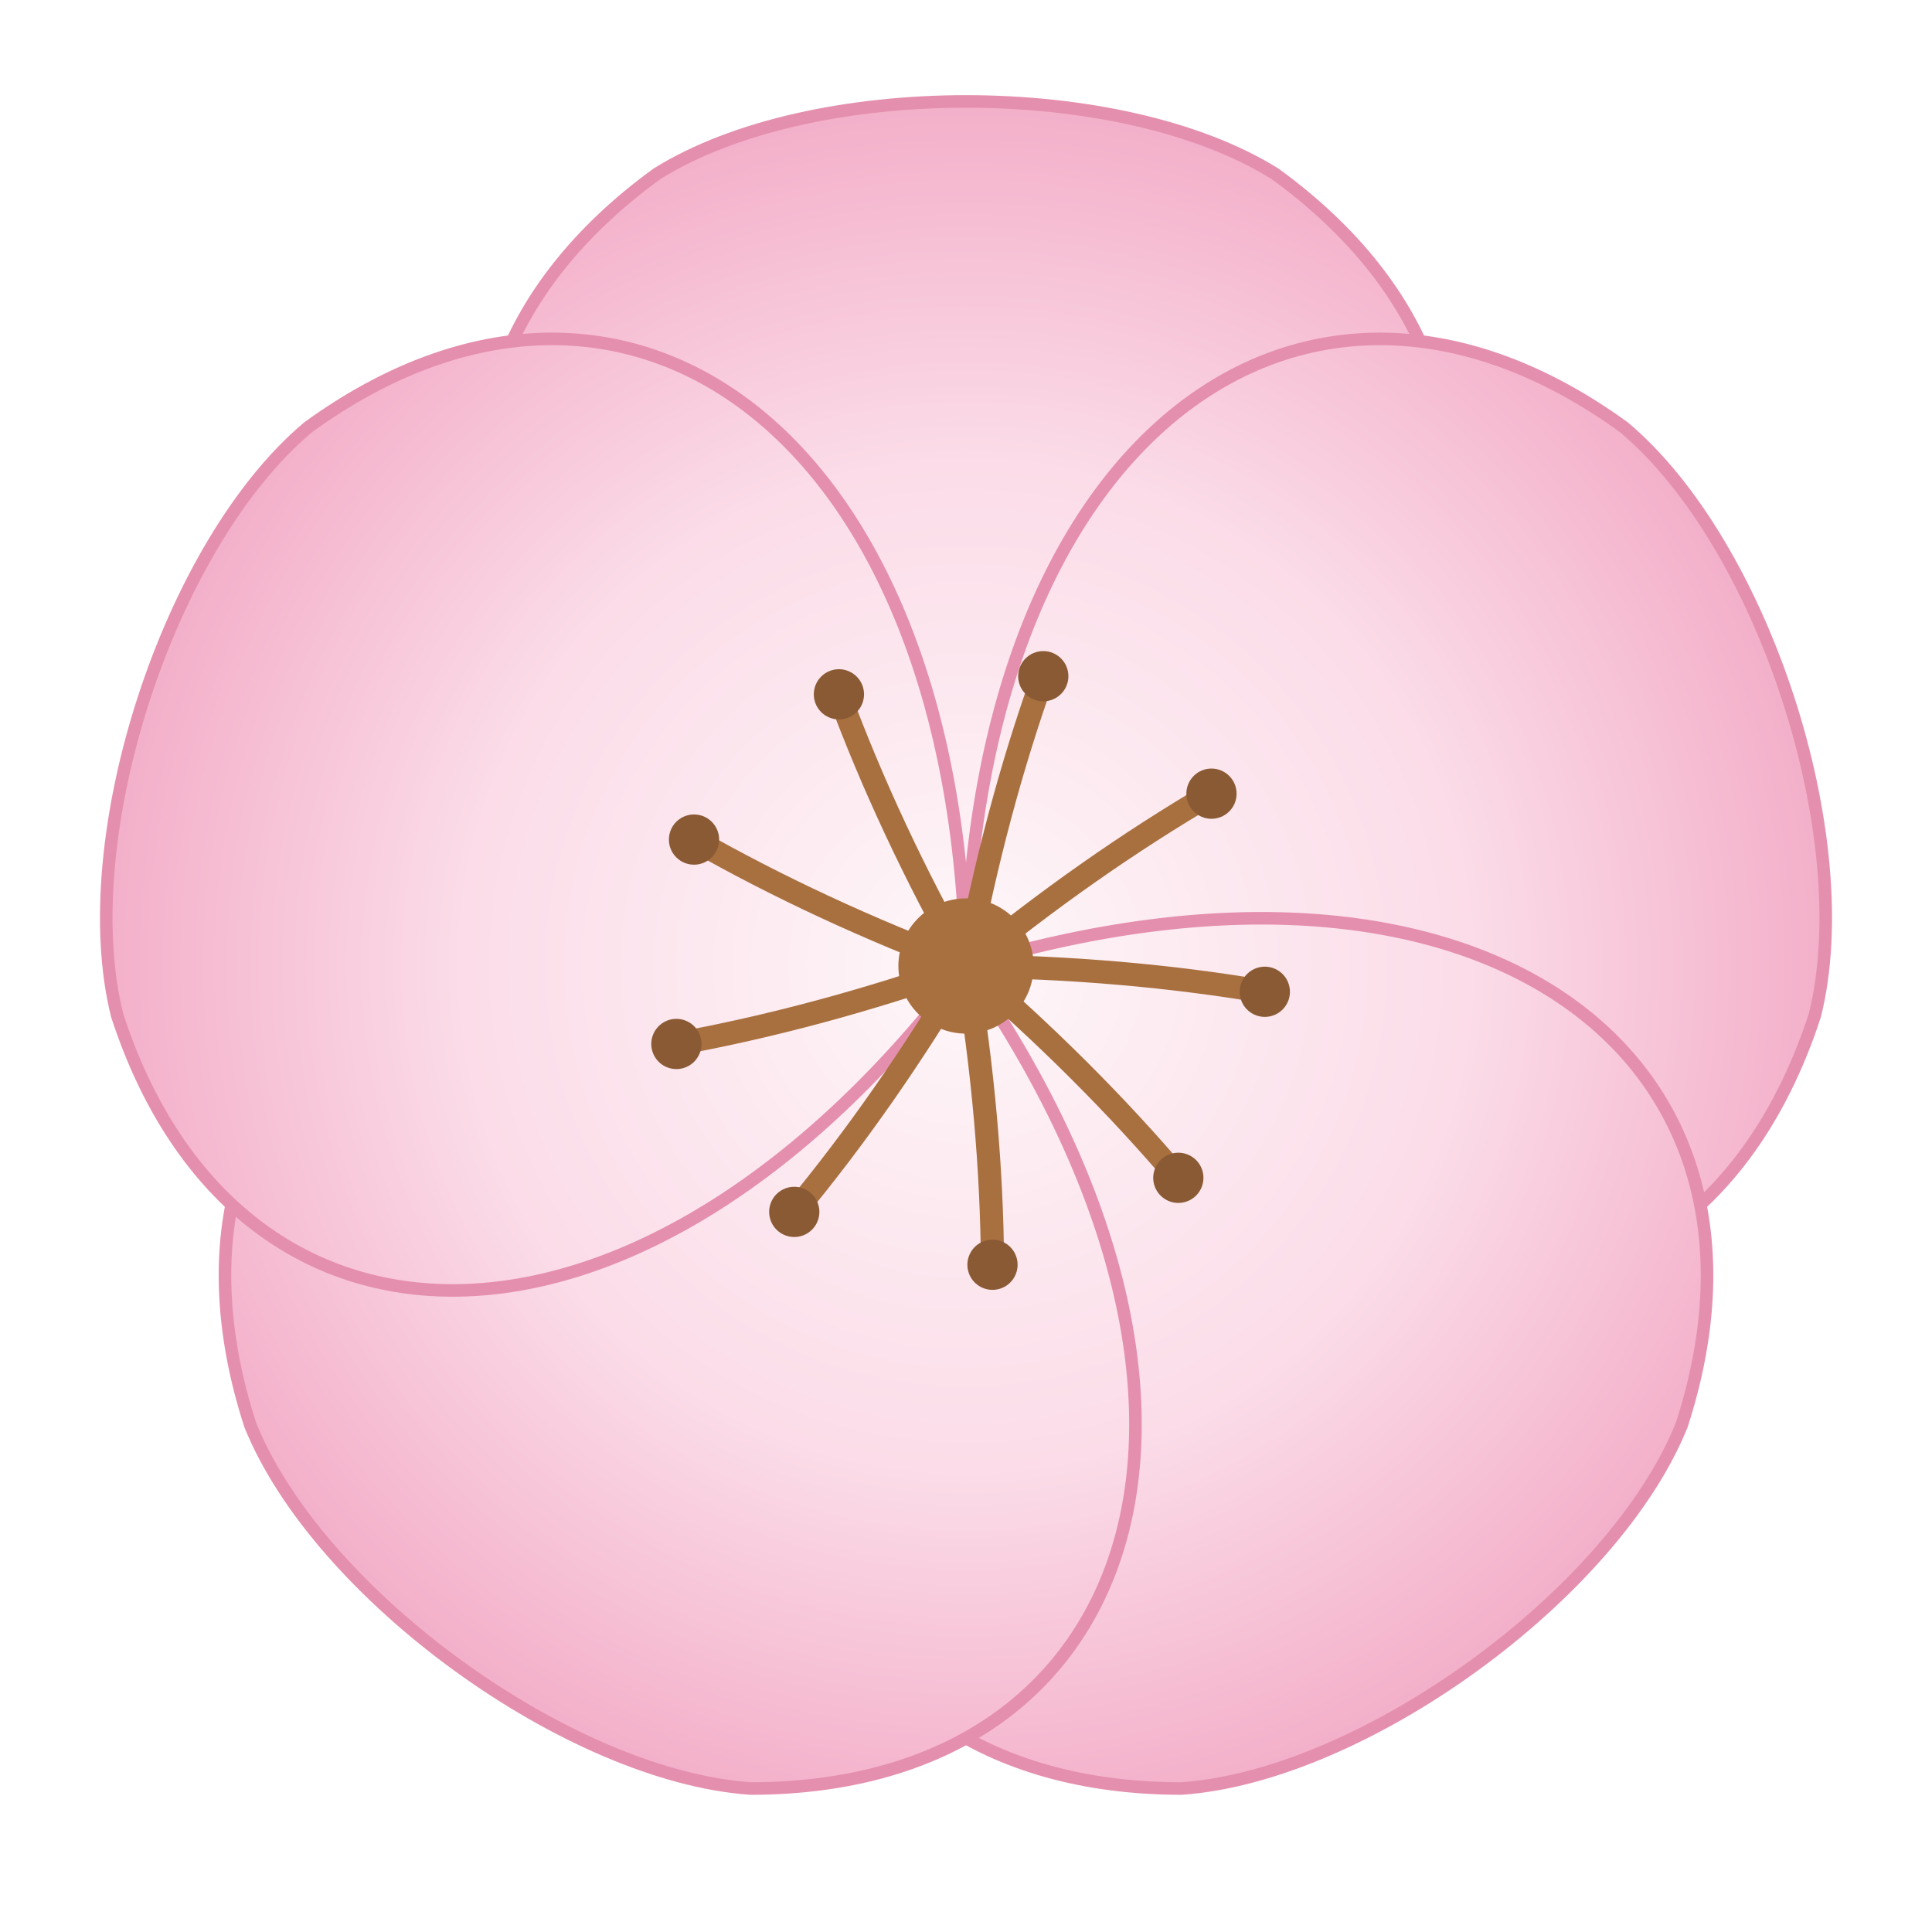
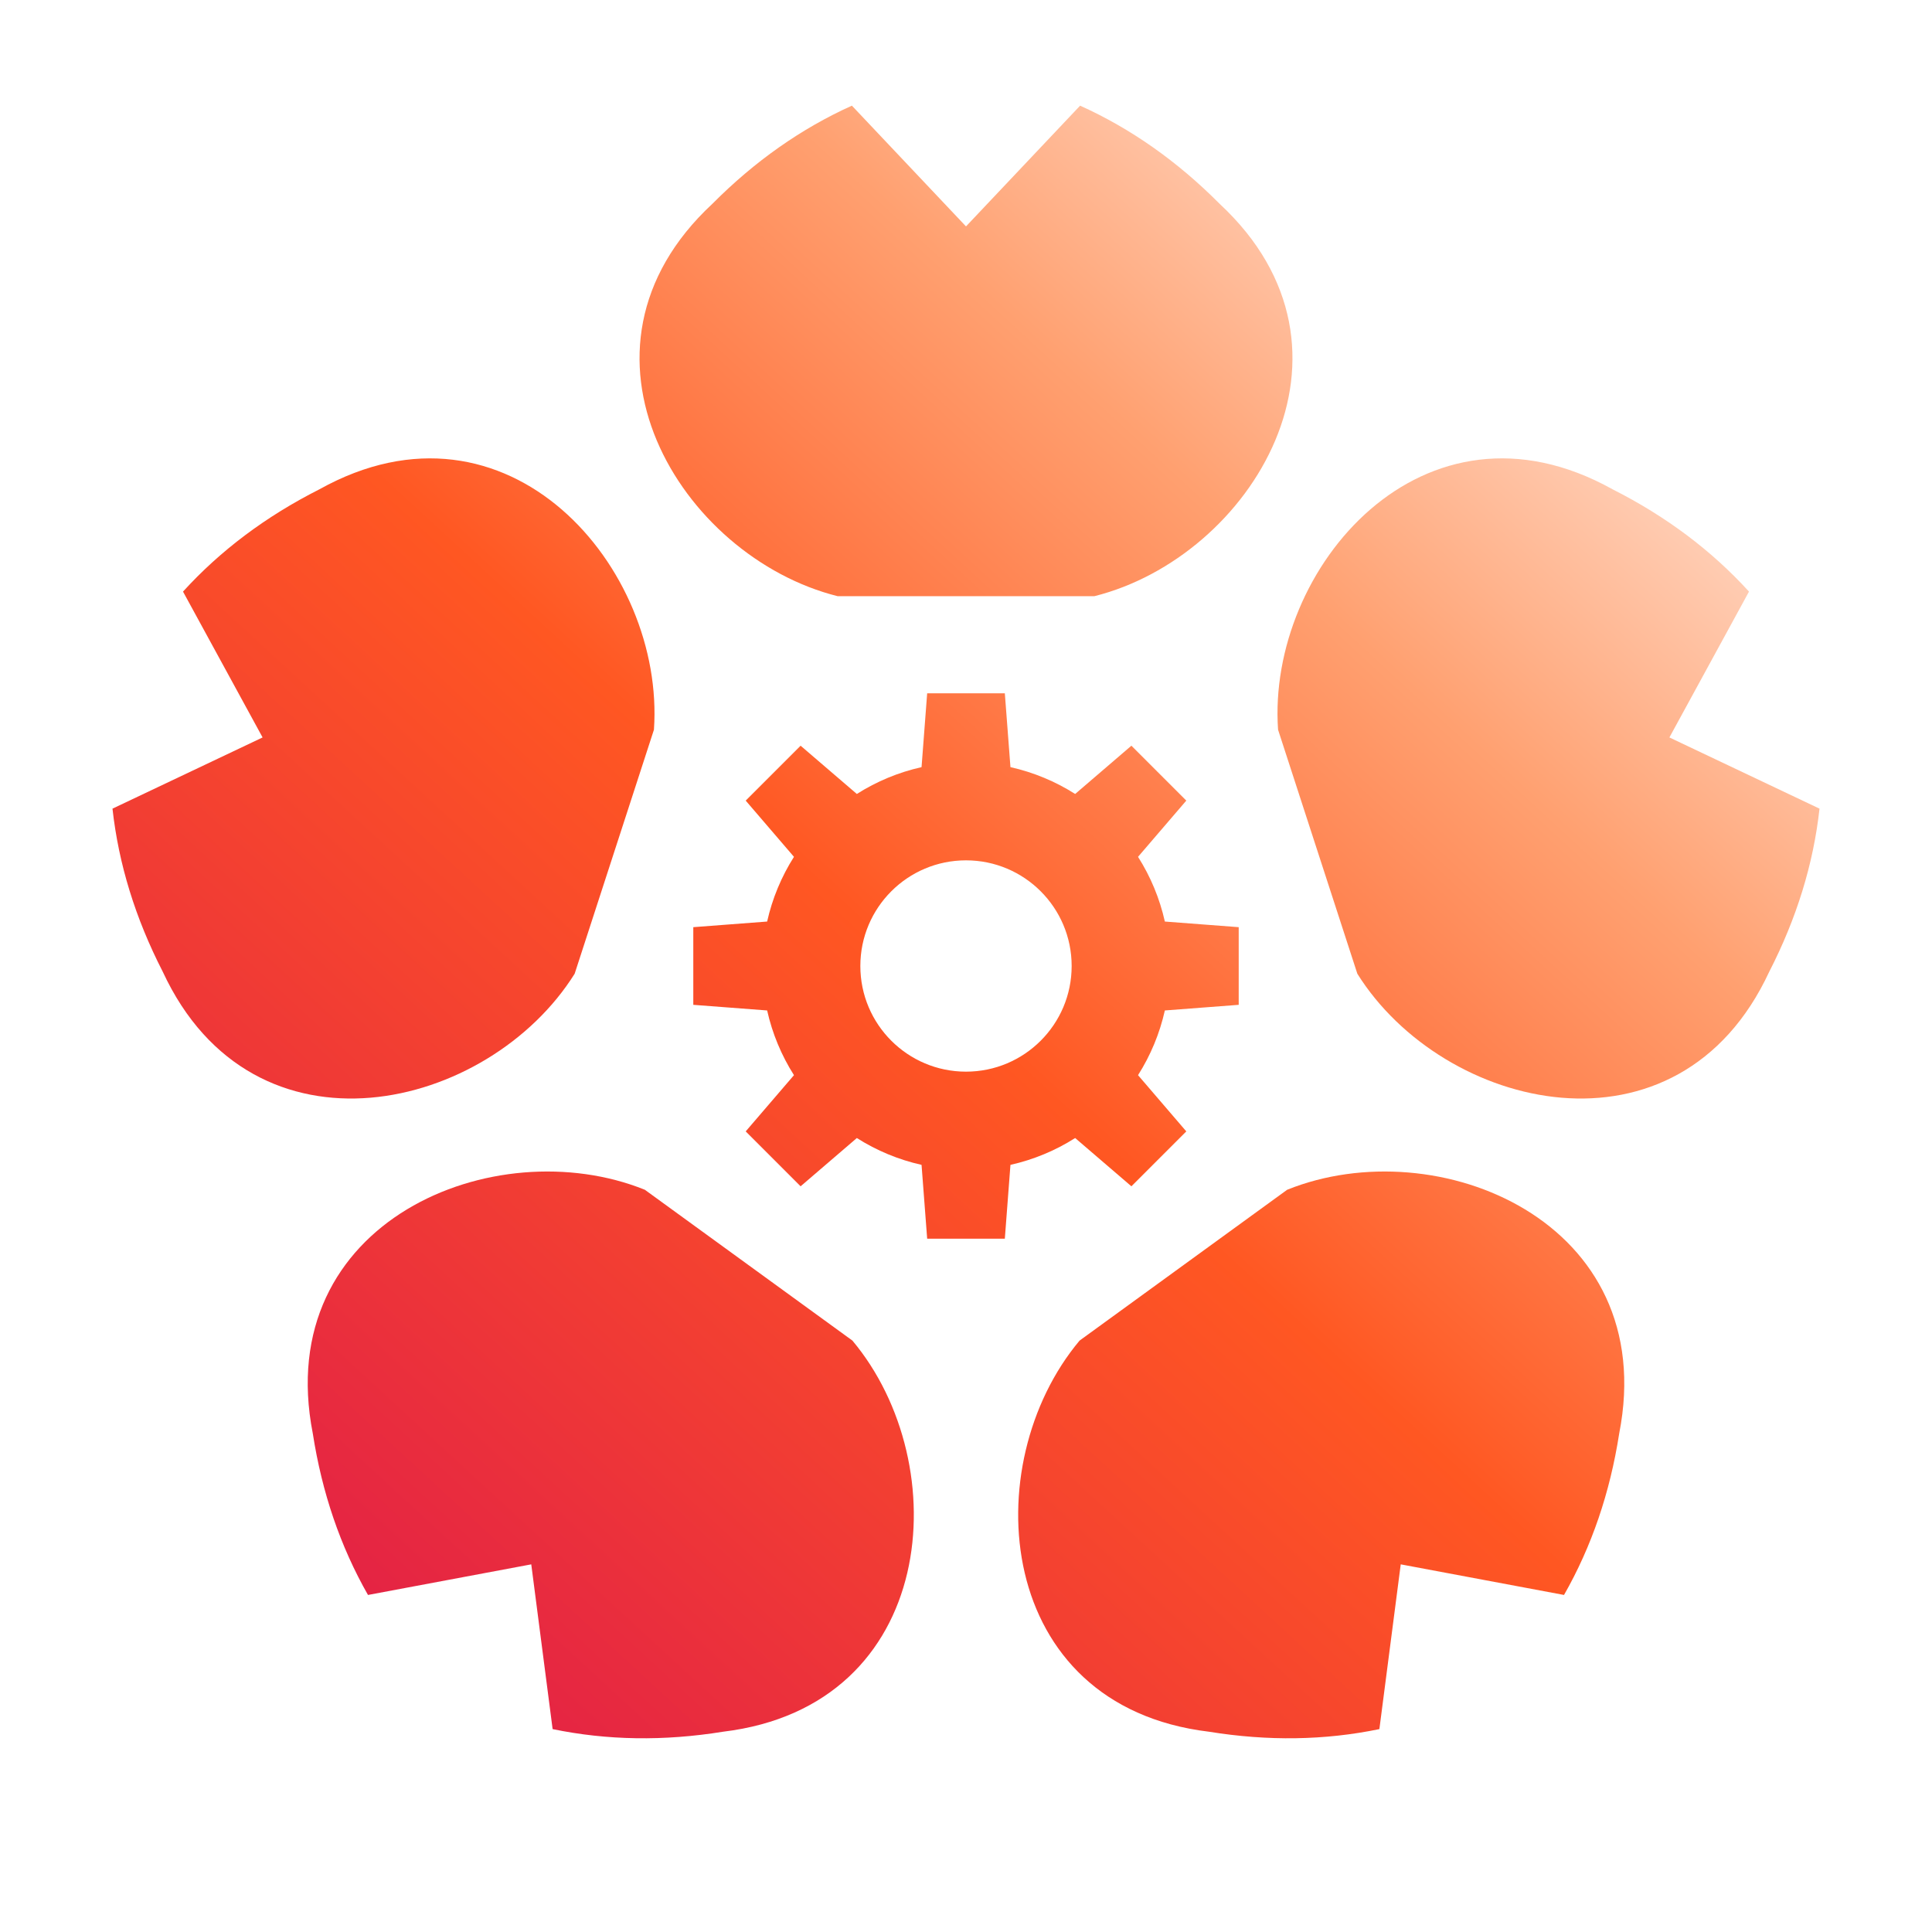
- <svg xmlns="http://www.w3.org/2000/svg" viewBox="0 0 200 200" width="64" height="64">
+ <svg xmlns="http://www.w3.org/2000/svg" viewBox="-256 -256 512 512">
  <defs>
-     <radialGradient id="petalGrad" gradientUnits="userSpaceOnUse" cx="0" cy="0" r="95">
-       <stop offset="0%" stop-color="#fef7f9" />
-       <stop offset="55%" stop-color="#fbdce8" />
-       <stop offset="100%" stop-color="#f2a8c4" />
-     </radialGradient>
+     <linearGradient id="g" gradientUnits="userSpaceOnUse" x1="175" y1="-190" x2="-175" y2="190">
+       <stop offset="0" stop-color="#FFE4D6" />
+       <stop offset="0.24" stop-color="#FFA070" />
+       <stop offset="0.52" stop-color="#FF5722" />
+       <stop offset="1" stop-color="#E11D48" />
+     </linearGradient>
+     <linearGradient id="gf" gradientUnits="userSpaceOnUse" x1="175" y1="-190" x2="-175" y2="190">
+       <stop offset="0" stop-color="#FF8A5B" />
+       <stop offset="0.5" stop-color="#E8402E" />
+       <stop offset="1" stop-color="#B01238" />
+     </linearGradient>
  </defs>
-   <g transform="translate(100,100)">
-     <g fill="url(#petalGrad)" stroke="#e58fae" stroke-width="1.3" stroke-linejoin="round">
-       <path d="M0,0 C-52,-18 -65,-58 -32,-82 C-16,-92 16,-92 32,-82 C65,-58 52,-18 0,0 Z" transform="rotate(0)" />
-       <path d="M0,0 C-52,-18 -65,-58 -32,-82 C-16,-92 16,-92 32,-82 C65,-58 52,-18 0,0 Z" transform="rotate(72)" />
-       <path d="M0,0 C-52,-18 -65,-58 -32,-82 C-16,-92 16,-92 32,-82 C65,-58 52,-18 0,0 Z" transform="rotate(144)" />
-       <path d="M0,0 C-52,-18 -65,-58 -32,-82 C-16,-92 16,-92 32,-82 C65,-58 52,-18 0,0 Z" transform="rotate(216)" />
-       <path d="M0,0 C-52,-18 -65,-58 -32,-82 C-16,-92 16,-92 32,-82 C65,-58 52,-18 0,0 Z" transform="rotate(288)" />
-     </g>
-     <g stroke="#a8703f" stroke-width="2.4" stroke-linecap="round" fill="none">
-       <path d="M0,0 Q3,-16 8,-30" transform="rotate(0)" />
-       <path d="M0,0 Q3,-16 8,-30" transform="rotate(40)" />
-       <path d="M0,0 Q3,-16 8,-30" transform="rotate(80)" />
-       <path d="M0,0 Q3,-16 8,-30" transform="rotate(120)" />
-       <path d="M0,0 Q3,-16 8,-30" transform="rotate(160)" />
-       <path d="M0,0 Q3,-16 8,-30" transform="rotate(200)" />
-       <path d="M0,0 Q3,-16 8,-30" transform="rotate(240)" />
-       <path d="M0,0 Q3,-16 8,-30" transform="rotate(280)" />
-       <path d="M0,0 Q3,-16 8,-30" transform="rotate(320)" />
-     </g>
-     <g fill="#8a5a35">
-       <circle cx="8" cy="-30" r="2.6" transform="rotate(0)" />
-       <circle cx="8" cy="-30" r="2.6" transform="rotate(40)" />
-       <circle cx="8" cy="-30" r="2.6" transform="rotate(80)" />
-       <circle cx="8" cy="-30" r="2.6" transform="rotate(120)" />
-       <circle cx="8" cy="-30" r="2.6" transform="rotate(160)" />
-       <circle cx="8" cy="-30" r="2.6" transform="rotate(200)" />
-       <circle cx="8" cy="-30" r="2.6" transform="rotate(240)" />
-       <circle cx="8" cy="-30" r="2.6" transform="rotate(280)" />
-       <circle cx="8" cy="-30" r="2.6" transform="rotate(320)" />
-     </g>
-     <circle cx="0" cy="0" r="7" fill="#a8703f" />
-   </g>
+   <path fill="url(#g)" fill-rule="evenodd" d="M-34,-98 C-75.6,-108.4 -109.2,-163 -67.2,-202 Q-50.4,-218.9 -30.24,-228 L0,-196 L30.24,-228 Q50.4,-218.9 67.2,-202 C109.2,-163 75.6,-108.4 34,-98 Z M82.7,-62.62 C79.73,-105.4 121.28,-154.23 171.35,-126.33 Q192.61,-115.58 207.5,-99.22 L186.41,-60.57 L226.19,-41.7 Q223.76,-19.71 212.88,1.49 C188.77,53.49 126.46,38.4 103.71,2.05 Z M85.11,59.3 C124.88,43.26 184.15,67.68 173.1,123.92 Q169.44,147.47 158.48,166.68 L115.21,158.57 L109.55,202.23 Q87.89,206.72 64.37,202.92 C7.46,196.06 2.55,132.13 30.1,99.27 Z M-30.1,99.27 C-2.55,132.13 -7.46,196.06 -64.37,202.92 Q-87.89,206.72 -109.55,202.23 L-115.21,158.57 L-158.48,166.68 Q-169.44,147.47 -173.1,123.92 C-184.15,67.68 -124.88,43.26 -85.11,59.3 Z M-103.71,2.05 C-126.46,38.4 -188.77,53.49 -212.88,1.49 Q-223.76,-19.71 -226.19,-41.7 L-186.41,-60.57 L-207.5,-99.22 Q-192.61,-115.58 -171.35,-126.33 C-121.28,-154.23 -79.73,-105.4 -82.7,-62.62 Z" />
+   <path fill="url(#g)" fill-rule="evenodd" d="M-11.78,-52.7 L-10.29,-72.27 L10.29,-72.27 L11.78,-52.7 A54,54 0 0 1 28.93,-45.59 L43.83,-58.38 L58.38,-43.83 L45.59,-28.93 A54,54 0 0 1 52.7,-11.78 L72.27,-10.29 L72.27,10.29 L52.7,11.78 A54,54 0 0 1 45.59,28.93 L58.38,43.83 L43.83,58.38 L28.93,45.59 A54,54 0 0 1 11.78,52.7 L10.29,72.27 L-10.29,72.27 L-11.78,52.7 A54,54 0 0 1 -28.93,45.59 L-43.83,58.38 L-58.38,43.83 L-45.59,28.93 A54,54 0 0 1 -52.7,11.78 L-72.27,10.29 L-72.27,-10.29 L-52.7,-11.78 A54,54 0 0 1 -45.59,-28.93 L-58.38,-43.83 L-43.83,-58.38 L-28.93,-45.59 A54,54 0 0 1 -11.78,-52.7 Z M-28,0 A28,28 0 0 1 28,0 A28,28 0 0 1 -28,0 Z" />
</svg>
